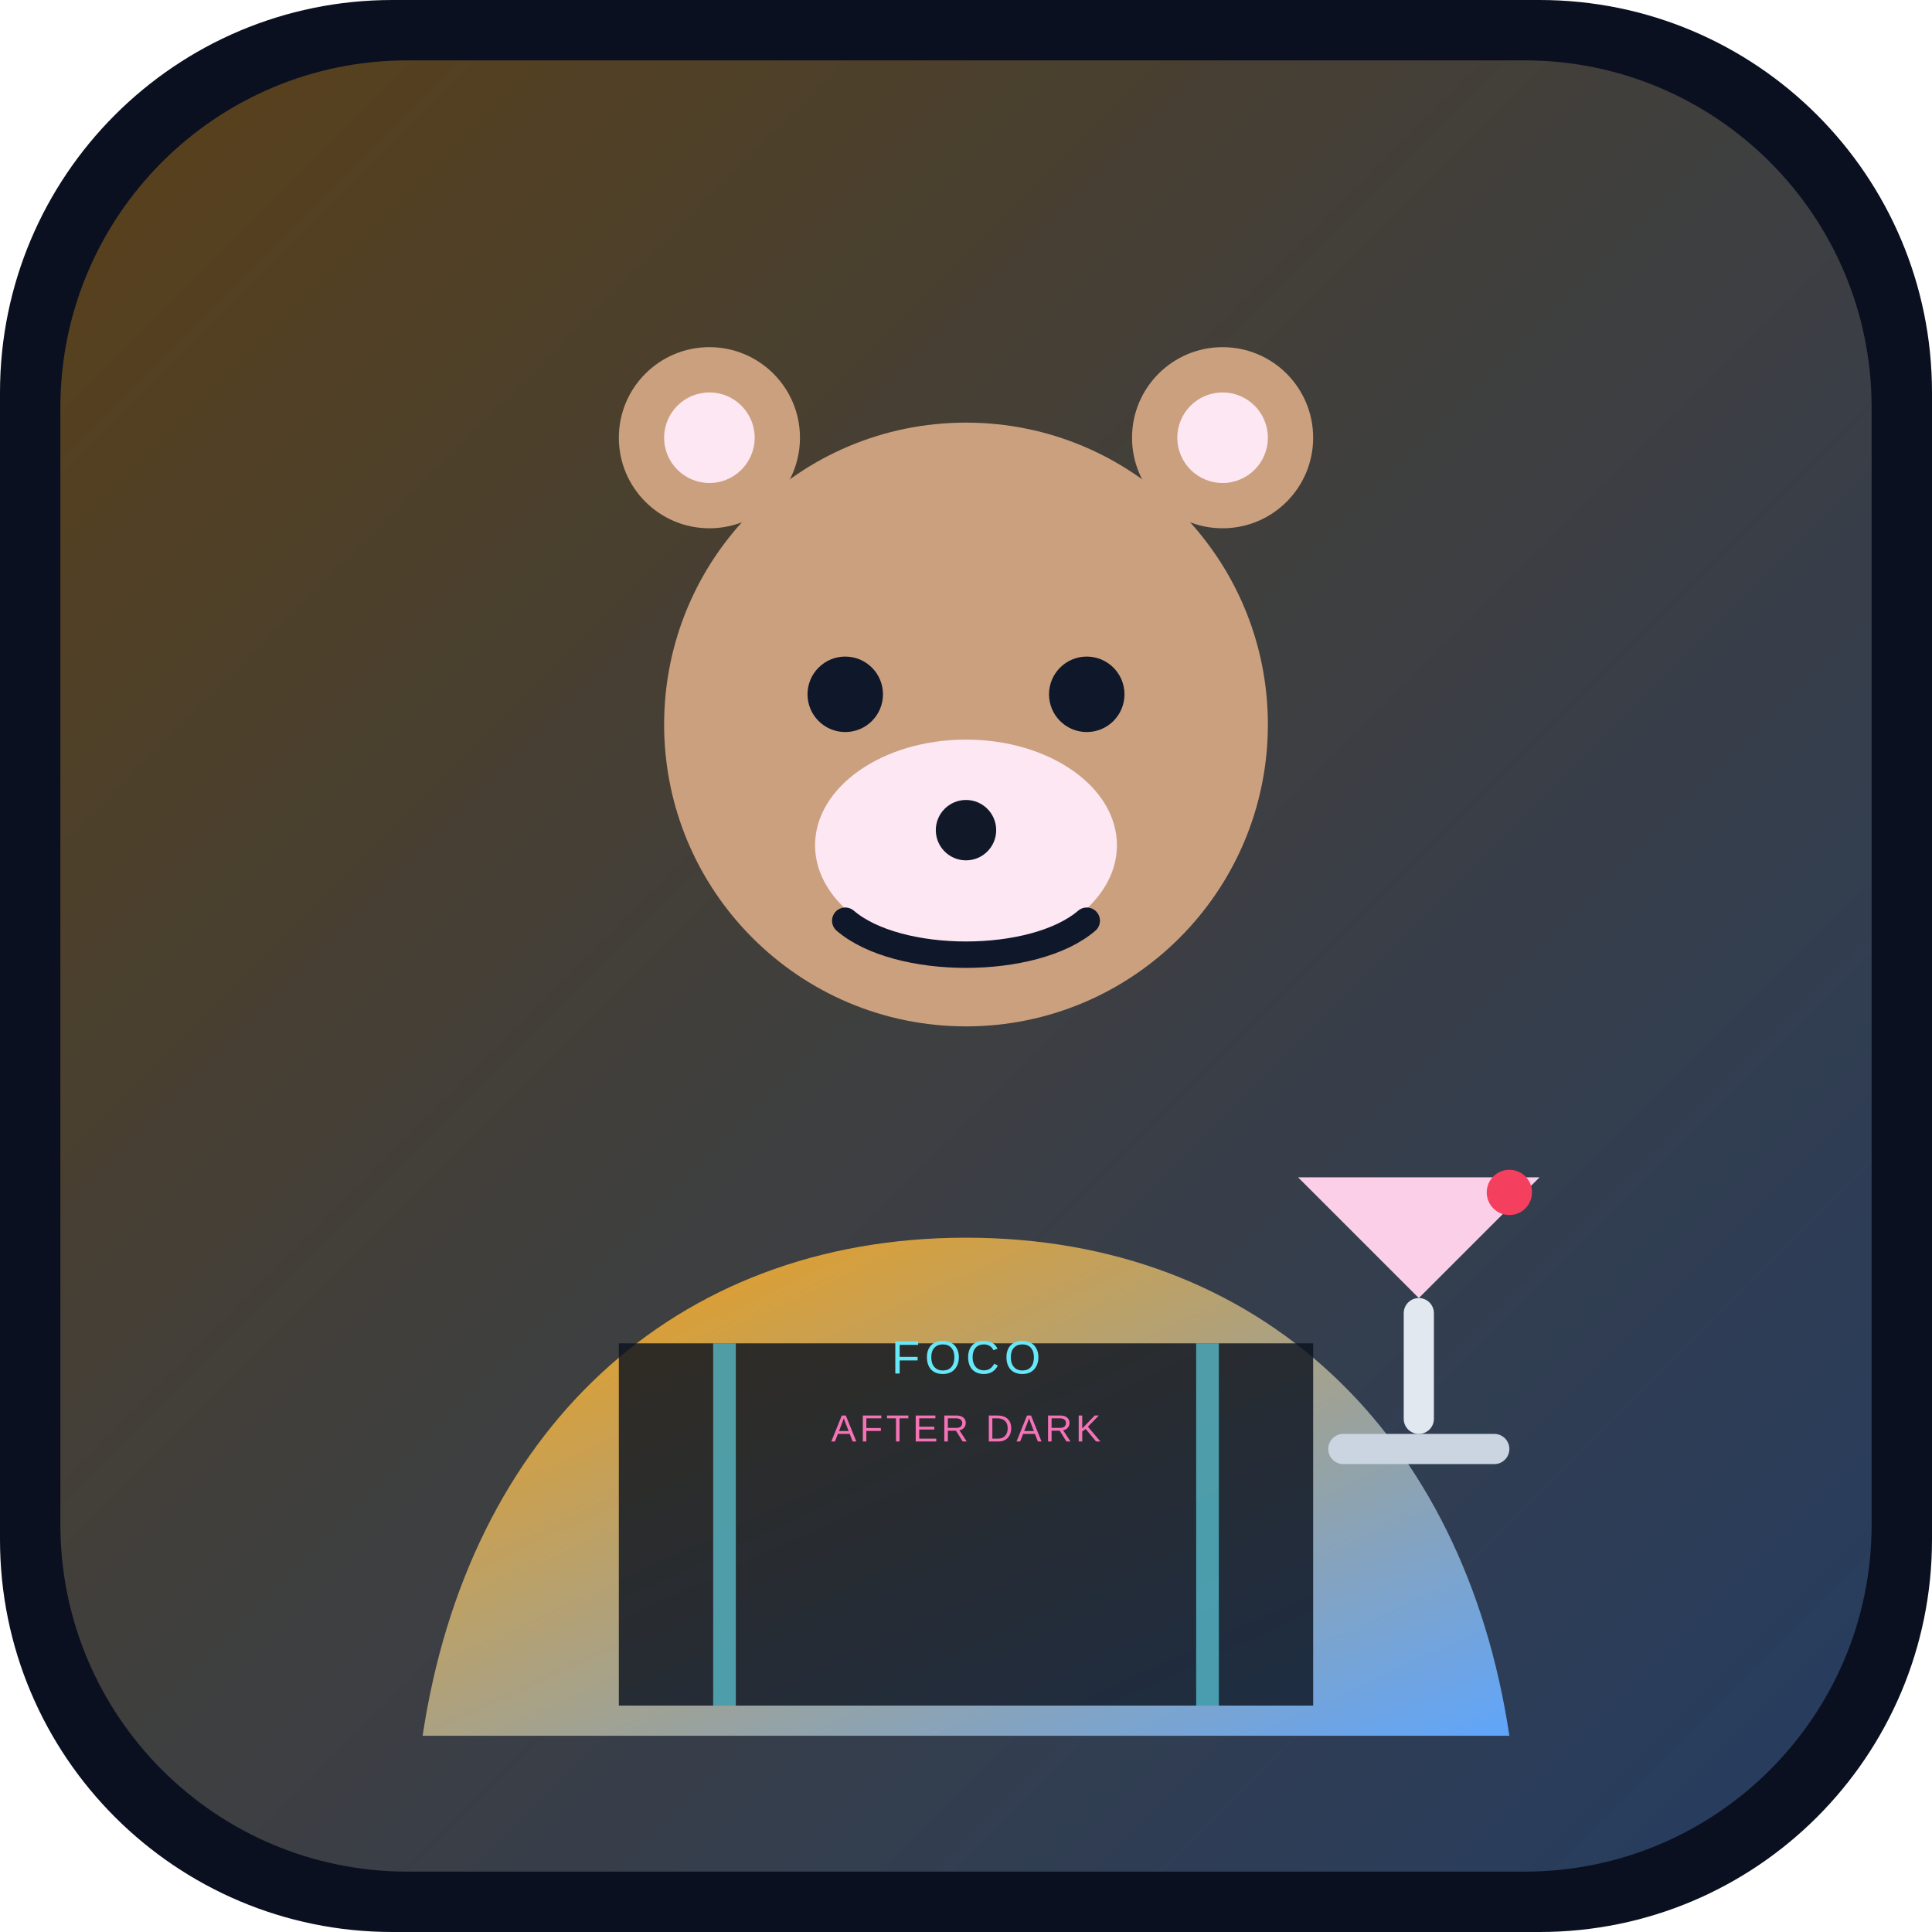
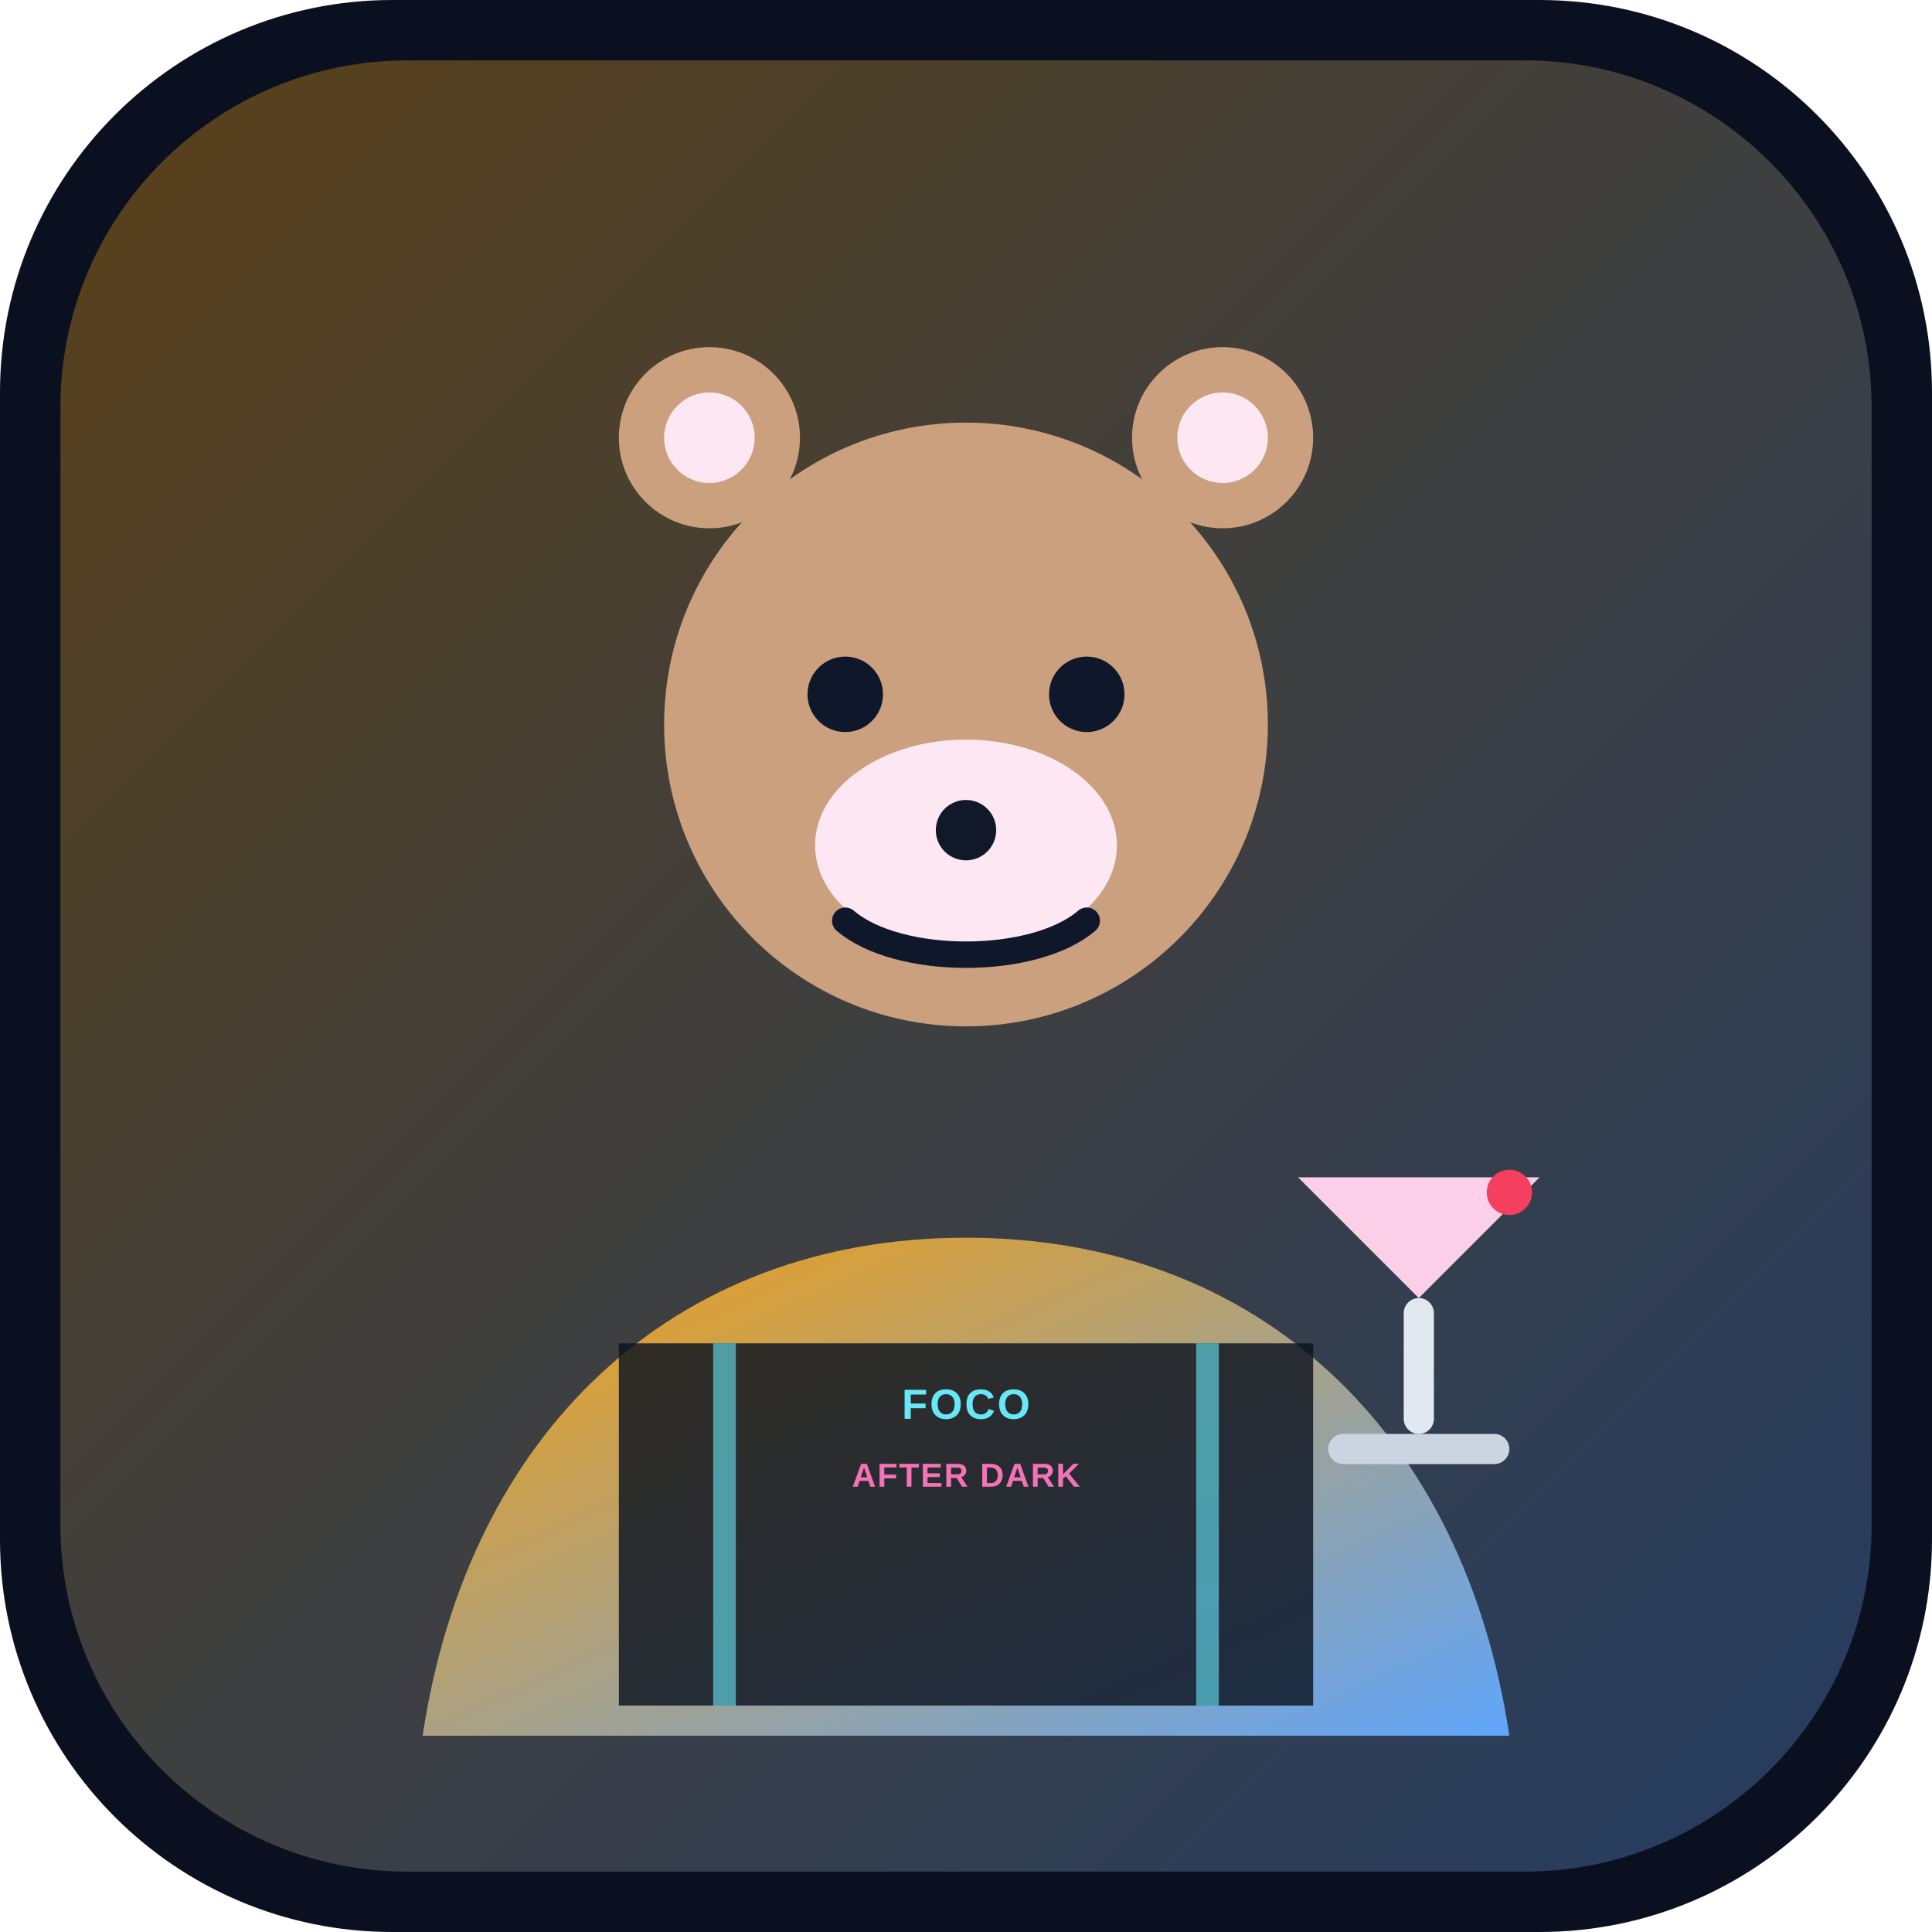
<svg xmlns="http://www.w3.org/2000/svg" viewBox="0 0 256 256" role="img" aria-label="Sloshed Squirrel">
  <defs>
    <linearGradient id="bg" x1="0" y1="0" x2="1" y2="1">
      <stop offset="0%" stop-color="#f59e0b" stop-opacity="0.34" />
      <stop offset="100%" stop-color="#60a5fa" stop-opacity="0.30" />
    </linearGradient>
    <linearGradient id="shirt" x1="0" y1="0" x2="1" y2="1">
      <stop offset="0%" stop-color="#f59e0b" />
      <stop offset="100%" stop-color="#60a5fa" />
    </linearGradient>
  </defs>
  <rect width="256" height="256" rx="52" fill="#0b1020" />
  <rect x="8" y="8" width="240" height="240" rx="46" fill="url(#bg)" />
  <circle cx="94" cy="58" r="12" fill="#cba07e" />
  <circle cx="162" cy="58" r="12" fill="#cba07e" />
  <circle cx="94" cy="58" r="6" fill="#fce7f3" />
  <circle cx="162" cy="58" r="6" fill="#fce7f3" />
  <circle cx="128" cy="96" r="40" fill="#cba07e" />
  <ellipse cx="128" cy="112" rx="20" ry="14" fill="#fce7f3" />
  <circle cx="112" cy="92" r="5" fill="#0f172a" />
  <circle cx="144" cy="92" r="5" fill="#0f172a" />
  <circle cx="128" cy="110" r="4" fill="#111827" />
  <path d="M112 122c7 6 25 6 32 0" fill="none" stroke="#0f172a" stroke-width="3.5" stroke-linecap="round" />
  <path d="M56 230c6-40 33-66 72-66s66 26 72 66" fill="url(#shirt)" />
  <path d="M82 178h92v48H82z" fill="#0b1220" opacity="0.82" />
  <path d="M96 178v48M160 178v48" stroke="#67e8f9" stroke-width="3" opacity="0.6" />
-   <text x="128" y="182" text-anchor="middle" font-family="Arial, sans-serif" font-size="6.2" fill="#67e8f9" letter-spacing="0.62">FOCO</text>
-   <text x="128" y="191" text-anchor="middle" font-family="Arial, sans-serif" font-size="5.0" fill="#f472b6" letter-spacing="0.45">AFTER DARK</text>
+   <text x="128" y="188" text-anchor="middle" font-family="Arial, sans-serif" font-size="5.6" font-weight="700" fill="#67e8f9" letter-spacing="0.28">FOCO</text>
+   <text x="128" y="197" text-anchor="middle" font-family="Arial, sans-serif" font-size="4.4" font-weight="700" fill="#f472b6" letter-spacing="0.18">AFTER DARK</text>
  <path d="M172 156h32l-16 16z" fill="#fbcfe8" />
  <rect x="186" y="172" width="4" height="18" rx="2" fill="#e2e8f0" />
  <rect x="176" y="190" width="24" height="4" rx="2" fill="#cbd5e1" />
  <circle cx="200" cy="158" r="3" fill="#f43f5e" />
</svg>
